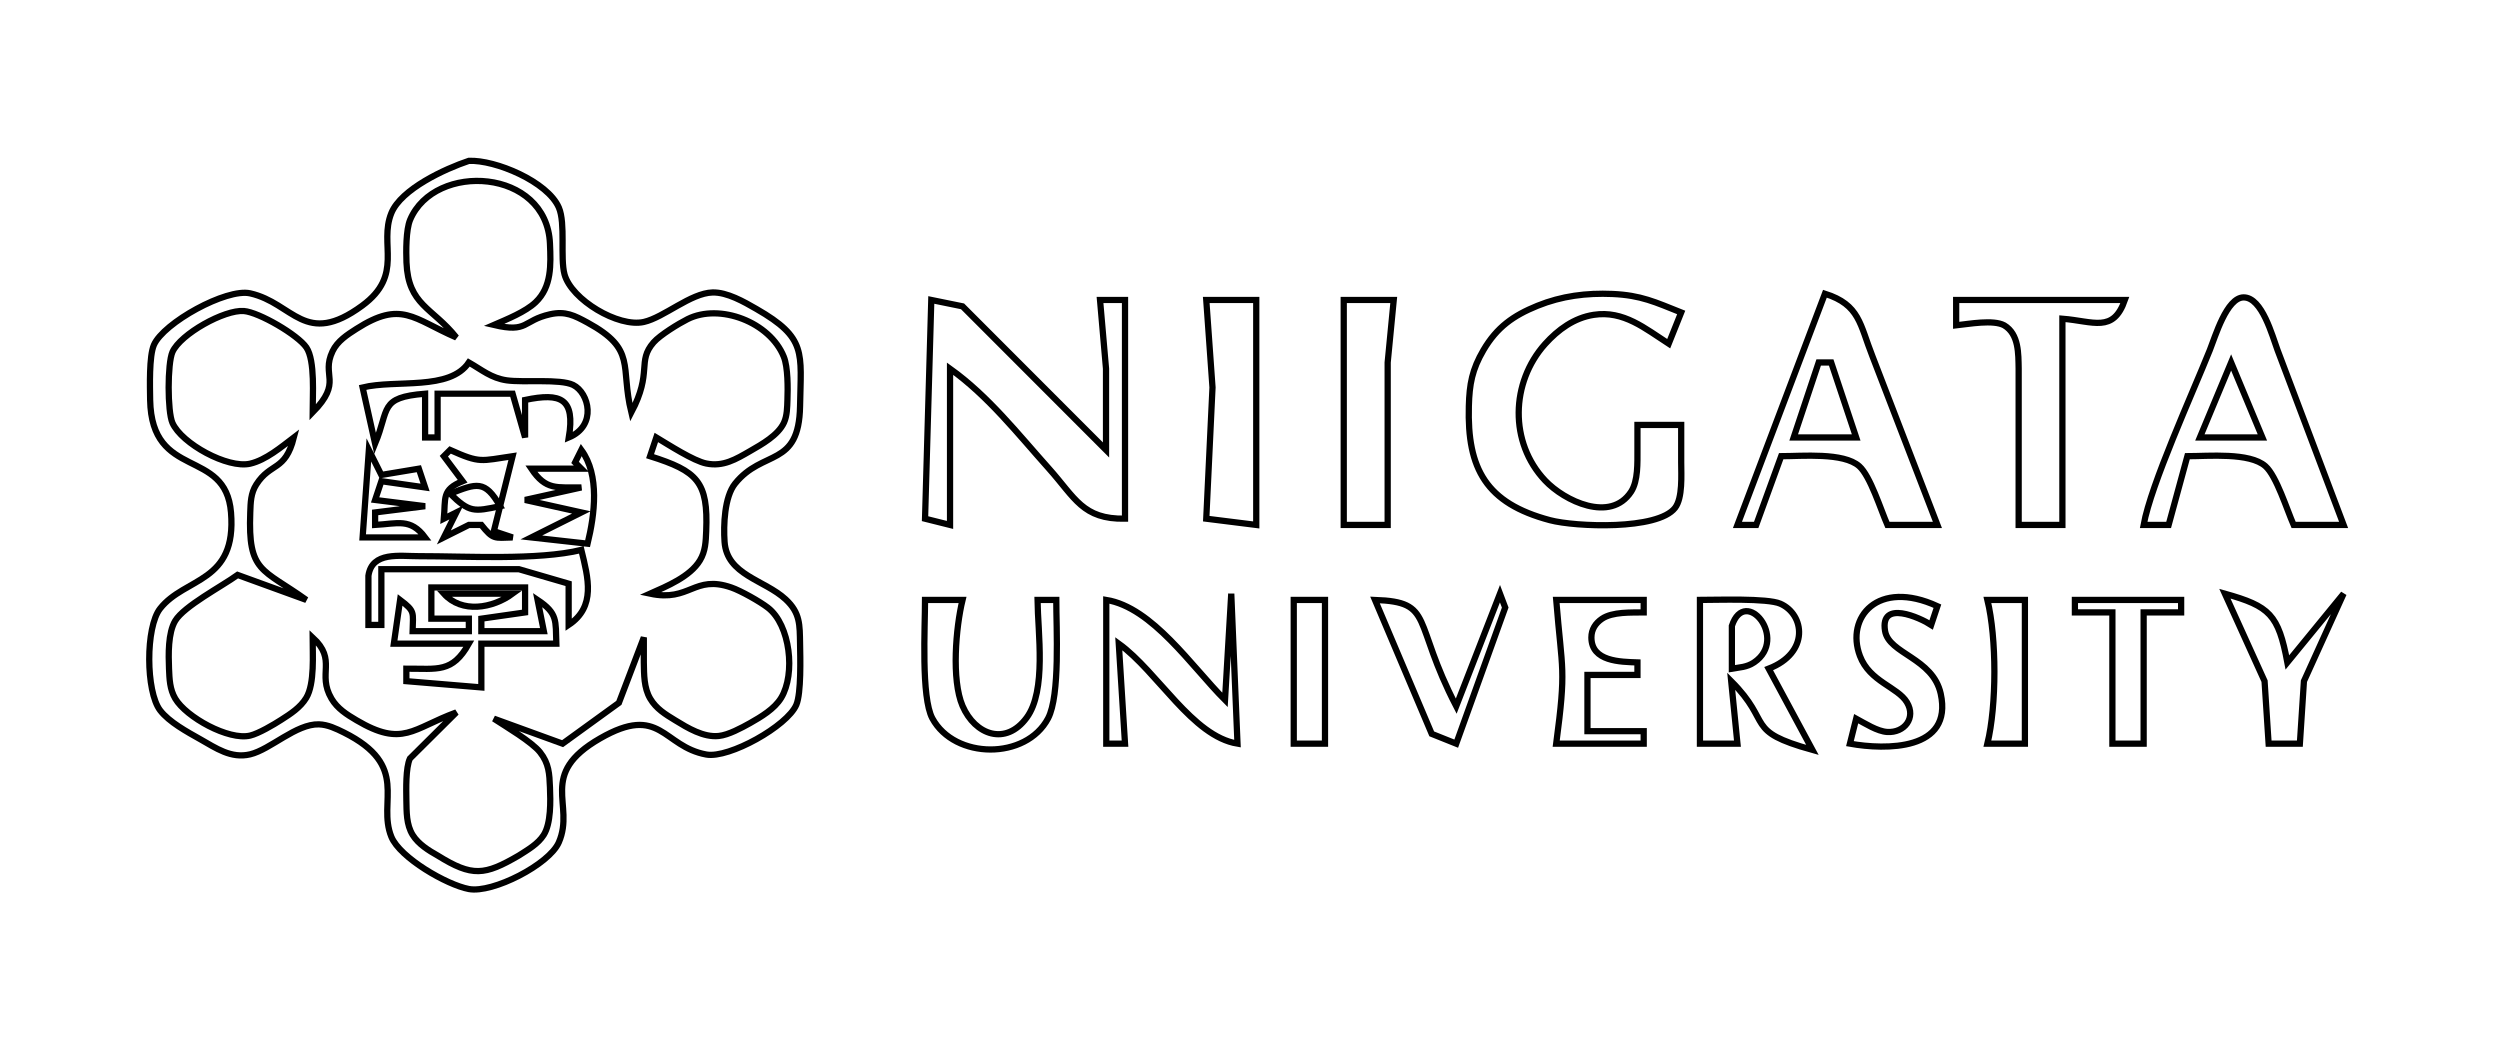
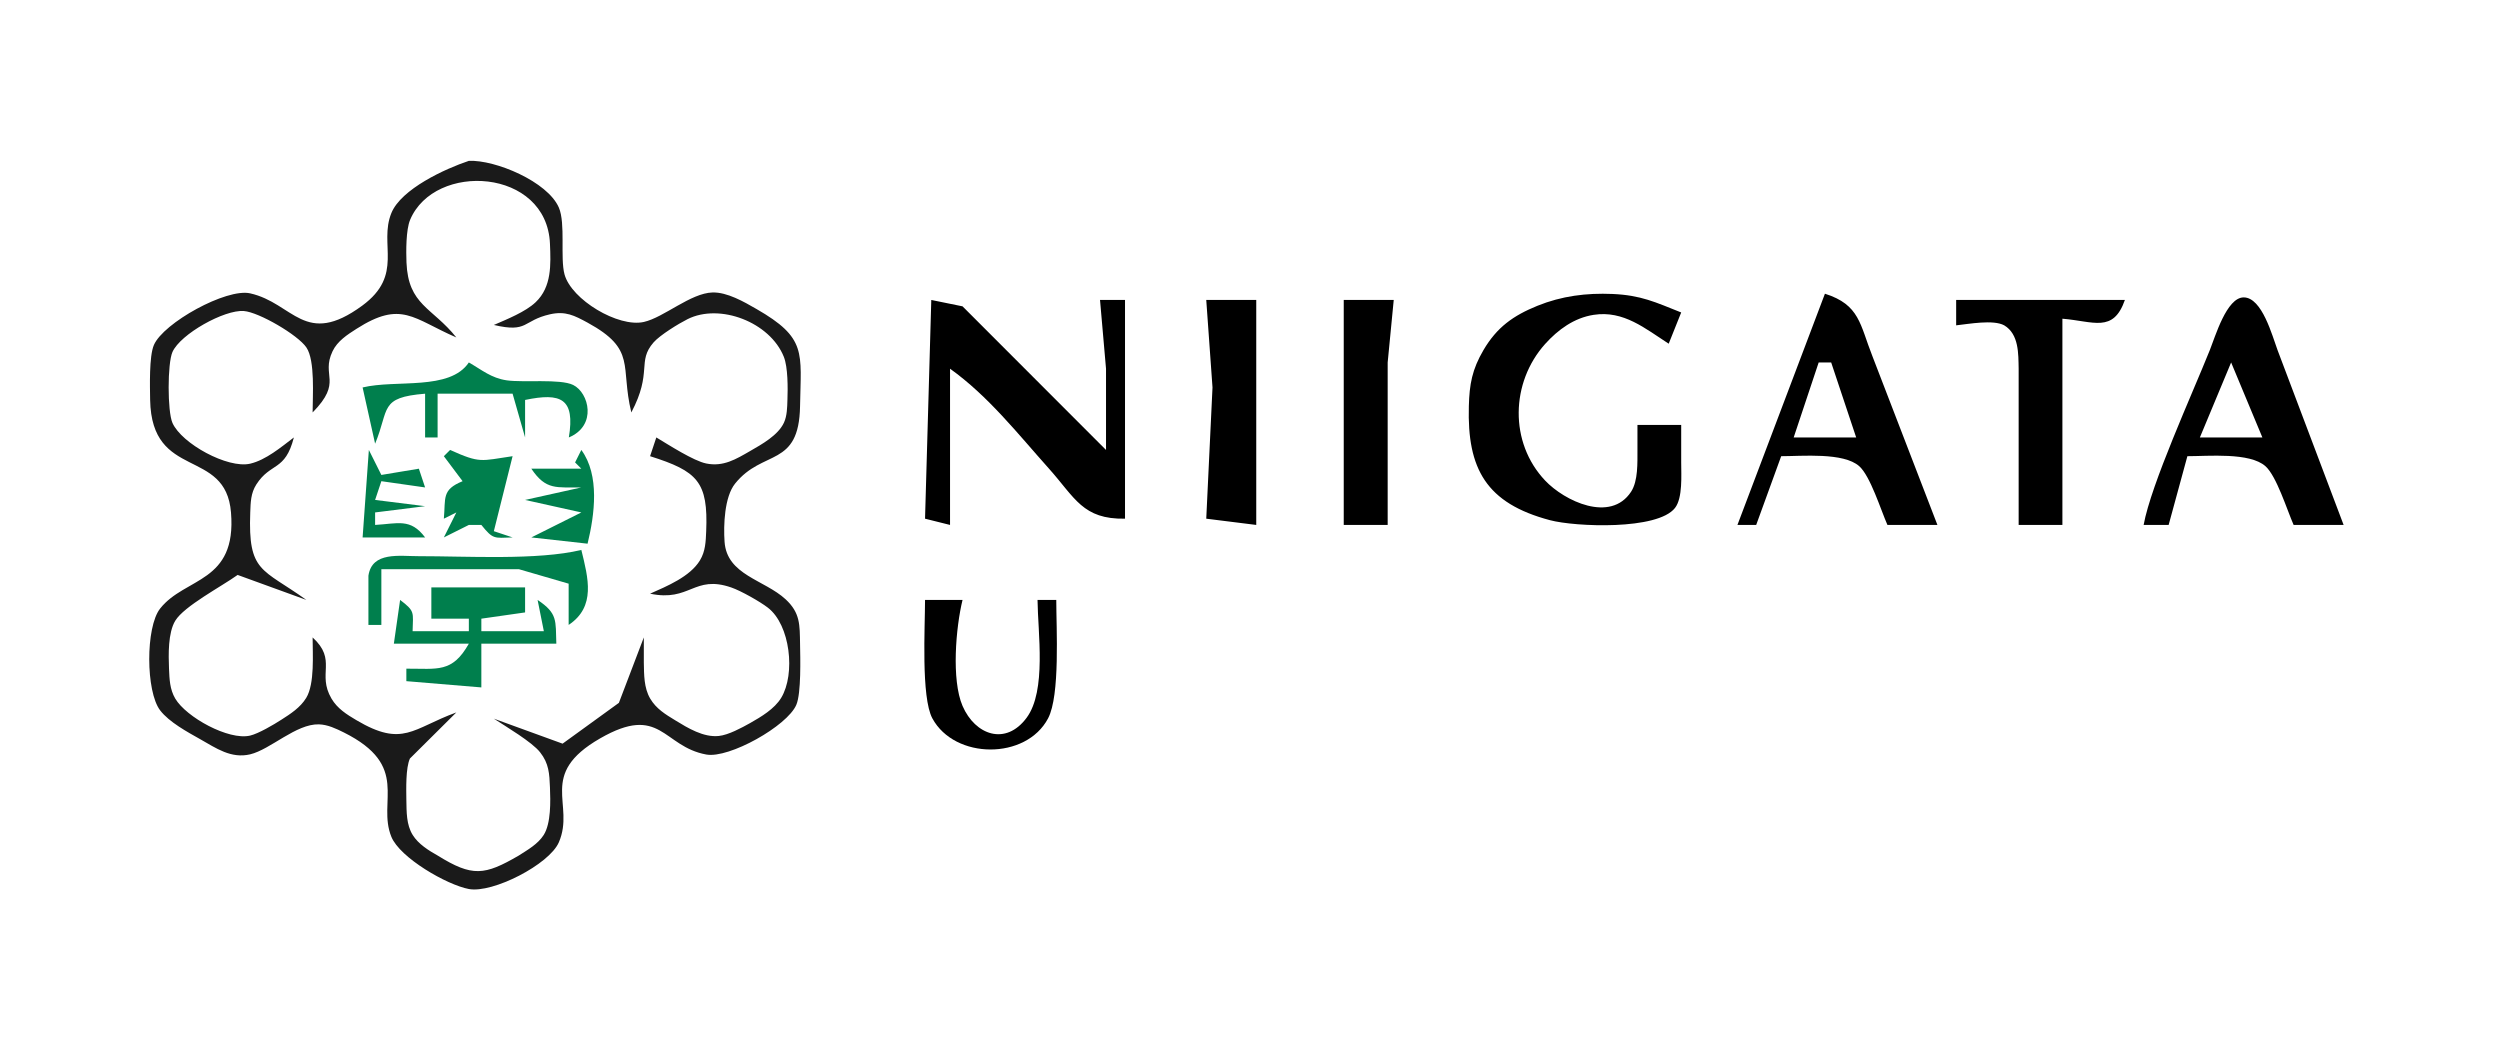
<svg xmlns="http://www.w3.org/2000/svg" width="1.143in" height="0.48in" viewBox="0 0 400 168">
-   <path id="em_in" fill="none" stroke="black" stroke-width="1" d="M 85.69,48.36            C 88.28,45.90 88.12,42.32 87.98,39.00              87.48,26.90 69.52,25.85 65.60,35.18              64.93,36.78 64.95,40.22 65.02,42.00              65.30,48.86 69.14,49.16 73.00,54.00              66.07,51.00 64.23,48.01 57.02,52.62              55.56,53.55 53.96,54.58 53.19,56.21              51.29,60.20 54.89,61.02 50.00,66.00              50.00,63.37 50.42,57.71 49.01,55.61              47.65,53.59 41.41,49.96 39.00,49.77              35.90,49.52 28.85,53.45 27.57,56.33              26.76,58.17 26.76,65.83 27.57,67.67              29.04,70.99 36.41,75.02 40.00,74.20              42.53,73.61 44.97,71.54 47.00,70.00              45.60,75.48 43.29,73.94 40.99,77.53              40.09,78.94 40.08,80.41 40.02,82.01              39.65,91.67 41.92,90.92 49.00,96.00              49.00,96.00 38.00,92.00 38.00,92.00              35.41,93.86 29.44,96.99 28.02,99.33              26.85,101.26 26.93,104.77 27.02,107.00              27.09,108.67 27.14,110.30 28.02,111.79              29.76,114.75 36.56,118.52 40.00,117.71              41.37,117.38 43.77,115.96 44.98,115.18              46.47,114.23 48.04,113.22 48.98,111.67              50.35,109.41 50.00,104.68 50.00,102.00              53.99,105.67 50.66,107.77 53.02,111.79              53.96,113.39 55.46,114.33 57.02,115.25              64.46,119.65 65.97,116.57 73.00,114.00              73.00,114.00 65.57,121.38 65.57,121.38              64.88,122.89 64.98,126.28 65.00,128.00              65.04,129.89 64.98,131.96 66.02,133.62              66.92,135.07 68.59,136.11 70.02,136.91              75.56,140.35 77.51,140.09 82.98,136.91              84.43,135.98 86.05,135.07 86.98,133.61              88.16,131.75 88.07,128.18 87.98,126.00              87.89,123.82 87.82,122.17 86.40,120.38              85.10,118.72 80.92,116.26 79.00,115.00              79.00,115.00 90.00,119.00 90.00,119.00              90.00,119.00 99.01,112.47 99.01,112.47              99.01,112.47 103.00,102.00 103.00,102.00              103.00,102.00 103.00,106.00 103.00,106.00              103.04,107.95 103.00,110.05 104.02,111.79              104.98,113.42 106.46,114.31 108.02,115.26              110.04,116.50 112.55,118.03 115.00,117.77              116.54,117.61 118.64,116.47 120.00,115.71              121.76,114.71 123.90,113.45 124.98,111.67              127.30,107.83 126.43,99.99 122.85,97.24              121.60,96.27 118.50,94.52 117.00,94.01              110.99,91.93 110.42,96.36 104.00,95.00              106.69,93.80 110.39,92.29 111.98,89.67              112.87,88.20 112.91,86.65 112.98,85.00              113.31,77.08 111.59,75.40 104.00,73.00              104.00,73.00 105.00,70.00 105.00,70.00              106.92,71.15 110.97,73.77 113.00,74.17              115.71,74.72 117.73,73.49 120.00,72.18              121.86,71.11 124.50,69.65 125.43,67.62              125.93,66.52 125.94,65.17 125.98,63.98              126.05,62.15 126.07,58.75 125.40,57.09              123.18,51.55 115.16,48.48 110.00,51.07              108.58,51.78 105.60,53.61 104.57,54.78              101.85,57.89 104.44,59.48 101.00,66.00              99.18,58.50 101.90,55.95 94.00,51.63              91.88,50.48 90.46,49.74 88.00,50.29              83.54,51.30 84.54,53.30 79.00,52.00              81.07,51.10 84.06,49.91 85.69,48.36 Z            M 81.05,60.86            C 83.73,61.25 89.60,60.58 91.69,61.60              94.22,62.84 95.56,68.10 91.00,70.00              92.03,63.75 89.74,62.80 84.00,64.00              84.00,64.00 84.00,70.00 84.00,70.00              84.00,70.00 82.00,63.00 82.00,63.00              82.00,63.00 70.00,63.00 70.00,63.00              70.00,63.00 70.00,70.00 70.00,70.00              70.00,70.00 68.00,70.00 68.00,70.00              68.00,70.00 68.00,63.00 68.00,63.00              60.61,63.60 62.32,65.41 60.00,71.00              60.00,71.00 58.00,62.00 58.00,62.00              63.36,60.70 71.94,62.57 75.00,58.00              77.10,59.20 78.56,60.49 81.05,60.86 Z            M 61.00,76.00            C 61.00,76.00 67.00,75.00 67.00,75.00              67.00,75.00 68.00,78.00 68.00,78.00              68.00,78.00 61.00,77.00 61.00,77.00              61.00,77.00 60.00,80.00 60.00,80.00              60.00,80.00 68.00,81.00 68.00,81.00              68.00,81.00 60.00,82.00 60.00,82.00              60.00,82.00 60.00,84.00 60.00,84.00              63.62,83.80 65.66,82.87 68.00,86.00              68.00,86.00 58.00,86.00 58.00,86.00              58.00,86.00 59.00,72.00 59.00,72.00              59.00,72.00 61.00,76.00 61.00,76.00 Z            M 82.00,73.00            C 82.00,73.00 79.00,85.00 79.00,85.00              79.00,85.00 82.00,86.00 82.00,86.00              79.02,86.09 78.90,86.35 77.00,84.00              77.00,84.00 75.00,84.00 75.00,84.00              75.00,84.00 71.00,86.00 71.00,86.00              71.00,86.00 73.00,82.00 73.00,82.00              73.00,82.00 71.00,83.00 71.00,83.00              71.30,79.66 70.63,78.38 74.00,77.00              74.00,77.00 71.00,73.00 71.00,73.00              71.00,73.00 72.00,72.00 72.00,72.00              76.86,74.19 76.88,73.74 82.00,73.00 Z            M 94.00,87.00            C 94.00,87.00 85.00,86.00 85.00,86.00              85.00,86.00 93.00,82.00 93.00,82.00              93.00,82.00 84.00,80.00 84.00,80.00              84.00,80.00 93.00,78.00 93.00,78.00              89.05,77.95 87.34,78.50 85.00,75.00              85.00,75.00 93.00,75.00 93.00,75.00              93.00,75.00 92.00,74.00 92.00,74.00              92.00,74.00 93.00,72.00 93.00,72.00              95.97,76.05 95.13,82.33 94.00,87.00 Z            M 58.93,92.13            C 59.50,88.21 63.93,89.01 67.00,89.00              74.54,88.99 86.03,89.69 93.00,88.00              94.10,92.51 95.36,97.08 90.97,100.00              90.97,100.00 90.97,93.40 90.97,93.40              90.97,93.40 83.00,91.08 83.00,91.08              83.00,91.08 61.00,91.08 61.00,91.08              61.00,91.08 61.00,100.00 61.00,100.00              61.00,100.00 58.93,100.00 58.93,100.00              58.93,100.00 58.93,92.13 58.93,92.13 Z            M 84.00,94.00            C 84.00,94.00 84.00,98.00 84.00,98.00              84.00,98.00 77.00,99.00 77.00,99.00              77.00,99.00 77.00,101.00 77.00,101.00              77.00,101.00 87.00,101.00 87.00,101.00              87.00,101.00 86.00,96.00 86.00,96.00              89.24,98.17 88.87,99.28 89.00,103.00              89.00,103.00 77.00,103.00 77.00,103.00              77.00,103.00 77.00,110.00 77.00,110.00              77.00,110.00 65.00,109.00 65.00,109.00              65.00,109.00 65.00,107.00 65.00,107.00              69.99,106.98 72.34,107.72 75.00,103.00              75.00,103.00 63.00,103.00 63.00,103.00              63.00,103.00 64.00,96.00 64.00,96.00              66.44,97.85 66.06,97.96 66.00,101.00              66.00,101.00 75.00,101.00 75.00,101.00              75.00,101.00 75.00,99.00 75.00,99.00              75.00,99.00 69.00,99.00 69.00,99.00              69.00,99.00 69.00,94.00 69.00,94.00              69.00,94.00 84.00,94.00 84.00,94.00 Z" />
-   <path id="em_part" fill="none" stroke="black" stroke-width="1" d="M 72.00,79.00            C 75.13,82.05 75.80,81.88 80.00,81.00              77.56,76.74 76.25,77.35 72.00,79.00 Z            M 71.00,95.00            C 73.87,98.20 78.80,97.35 82.00,95.00              82.00,95.00 71.00,95.00 71.00,95.00 Z" />
-   <path id="str_part" fill="none" stroke="black" stroke-width="1" d="M 291.00,58.00            C 291.00,58.00 287.00,70.00 287.00,70.00              287.00,70.00 297.00,70.00 297.00,70.00              297.00,70.00 293.00,58.00 293.00,58.00              293.00,58.00 291.00,58.00 291.00,58.00 Z            M 352.00,70.00            C 352.00,70.00 362.00,70.00 362.00,70.00              362.00,70.00 357.00,58.00 357.00,58.00              357.00,58.00 352.00,70.00 352.00,70.00 Z            M 280.69,105.98            C 286.22,102.22 279.25,93.68 277.11,100.15              277.11,100.15 277.11,103.00 277.11,103.00              277.11,103.00 277.11,107.00 277.11,107.00              278.34,106.78 279.47,106.80 280.69,105.98 Z" />
-   <path id="almost" fill="none" stroke="black" stroke-width="1" d="M 89.40,33.21            C 90.50,35.75 89.59,41.26 90.31,43.91              91.42,47.96 98.92,52.44 103.00,51.52              106.23,50.79 110.48,46.90 114.00,46.80              116.34,46.74 119.02,48.29 121.00,49.43              129.12,54.09 128.14,56.37 128.00,65.00              127.83,74.90 122.05,71.84 117.60,77.39              115.90,79.51 115.73,84.04 115.92,86.70              116.29,92.03 122.27,92.75 125.69,95.90              128.05,98.09 127.94,100.00 128.00,103.00              128.04,105.24 128.20,110.94 127.40,112.79              125.95,116.18 116.64,121.40 113.00,120.74              106.00,119.46 105.72,112.57 96.00,118.16              85.92,123.96 92.06,128.65 89.40,134.79              87.87,138.33 78.80,142.98 75.00,142.26              71.49,141.60 63.97,137.27 62.60,133.90              60.29,128.22 65.73,122.57 55.00,117.21              53.75,116.59 52.42,115.95 51.00,115.91              47.36,115.81 43.26,119.93 40.00,120.71              36.95,121.43 34.55,119.72 32.00,118.28              29.94,117.12 27.04,115.55 25.60,113.67              23.30,110.67 23.25,100.35 25.60,97.38              29.60,92.31 37.87,93.34 36.94,82.01              36.09,71.54 24.24,76.96 24.00,64.00              23.97,61.89 23.82,57.01 24.60,55.21              26.12,51.67 36.20,46.09 40.00,46.94              46.95,48.50 48.73,55.67 57.94,48.91              64.65,43.98 60.56,39.12 62.60,34.10              64.17,30.24 71.22,27.00 75.00,25.74              79.23,25.55 87.60,29.06 89.40,33.21 Z            M 269.00,74.00            C 269.00,75.99 269.26,79.67 268.01,81.28              265.22,84.86 252.08,84.32 248.00,83.24              237.79,80.53 234.74,75.02 235.02,65.00              235.11,61.47 235.54,59.13 237.36,56.02              239.51,52.36 242.13,50.50 246.00,48.93              249.88,47.36 253.84,46.86 258.00,47.04              262.58,47.24 264.85,48.35 269.00,50.00              269.00,50.00 267.00,55.00 267.00,55.00              263.24,52.58 259.79,49.64 255.00,50.38              251.87,50.86 249.29,52.75 247.22,55.05              241.71,61.20 241.47,70.81 247.22,76.89              250.31,80.17 257.69,83.71 260.98,78.69              262.12,76.94 261.99,74.03 262.00,72.00              262.00,72.00 262.00,68.00 262.00,68.00              262.00,68.00 269.00,68.00 269.00,68.00              269.00,68.00 269.00,74.00 269.00,74.00 Z            M 299.60,57.00            C 299.60,57.00 310.00,84.00 310.00,84.00              310.00,84.00 302.00,84.00 302.00,84.00              300.93,81.56 299.26,76.17 297.49,74.60              294.97,72.36 288.34,73.00 285.00,73.00              285.00,73.00 281.00,84.00 281.00,84.00              281.00,84.00 278.00,84.00 278.00,84.00              278.00,84.00 292.00,47.00 292.00,47.00              297.59,48.77 297.59,51.93 299.60,57.00 Z            M 353.60,56.00            C 354.45,53.89 356.28,47.59 359.01,47.59              361.96,47.59 363.59,53.78 364.42,56.00              364.42,56.00 375.00,84.00 375.00,84.00              375.00,84.00 367.00,84.00 367.00,84.00              365.93,81.56 364.26,76.17 362.49,74.60              359.97,72.36 353.34,73.00 350.00,73.00              350.00,73.00 347.00,84.00 347.00,84.00              347.00,84.00 343.00,84.00 343.00,84.00              344.17,77.52 350.78,63.04 353.60,56.00 Z            M 154.00,49.02            C 154.00,49.02 176.96,72.00 176.96,72.00              176.96,72.00 176.96,59.00 176.96,59.00              176.96,59.00 176.00,48.00 176.00,48.00              176.00,48.00 180.00,48.00 180.00,48.00              180.00,48.00 180.00,83.00 180.00,83.00              173.24,83.12 172.01,79.67 167.84,75.00              162.83,69.40 158.13,63.39 152.00,59.00              152.00,59.00 152.00,84.00 152.00,84.00              152.00,84.00 148.00,83.00 148.00,83.00              148.00,83.00 149.00,48.00 149.00,48.00              149.00,48.00 154.00,49.02 154.00,49.02 Z            M 201.00,48.00            C 201.00,48.00 201.00,84.00 201.00,84.00              201.00,84.00 193.00,83.00 193.00,83.00              193.00,83.00 194.00,62.00 194.00,62.00              194.00,62.00 193.00,48.00 193.00,48.00              193.00,48.00 201.00,48.00 201.00,48.00 Z            M 223.00,48.00            C 223.00,48.00 222.03,58.00 222.03,58.00              222.03,58.00 222.03,71.00 222.03,71.00              222.03,71.00 222.03,84.00 222.03,84.00              222.03,84.00 215.00,84.00 215.00,84.00              215.00,84.00 215.00,48.00 215.00,48.00              215.00,48.00 223.00,48.00 223.00,48.00 Z            M 340.00,48.00            C 338.13,53.33 334.99,51.40 330.00,51.00              330.00,51.00 330.00,84.00 330.00,84.00              330.00,84.00 323.00,84.00 323.00,84.00              323.00,84.00 323.00,59.00 323.00,59.00              322.95,56.63 323.06,53.48 320.69,52.06              318.95,51.11 315.05,51.84 313.00,52.06              313.00,52.06 313.00,48.00 313.00,48.00              313.00,48.00 340.00,48.00 340.00,48.00 Z            M 198.00,119.00            C 190.74,117.80 185.28,107.54 179.00,103.00              179.00,103.00 180.00,119.00 180.00,119.00              180.00,119.00 177.00,119.00 177.00,119.00              177.00,119.00 177.00,96.00 177.00,96.00              184.37,97.19 190.67,106.66 196.00,112.00              196.00,112.00 197.00,95.00 197.00,95.00              197.00,95.00 198.00,119.00 198.00,119.00 Z            M 240.84,97.22            C 240.84,97.22 233.00,119.00 233.00,119.00              233.00,119.00 229.08,117.43 229.08,117.43              229.08,117.43 220.00,96.00 220.00,96.00              229.52,96.34 225.91,99.31 233.00,113.00              233.00,113.00 240.00,95.00 240.00,95.00              240.00,95.00 240.84,97.22 240.84,97.22 Z            M 301.98,117.13            C 304.72,117.29 306.62,114.89 305.12,112.38              303.64,109.92 299.16,109.10 297.60,104.96              295.28,98.80 300.46,92.61 310.00,97.00              310.00,97.00 309.00,100.00 309.00,100.00              307.23,98.85 300.79,95.90 301.62,100.96              302.23,104.65 309.27,105.27 310.53,111.01              312.53,120.17 301.70,120.02 296.00,119.00              296.00,119.00 297.00,115.00 297.00,115.00              298.39,115.75 300.39,117.04 301.98,117.13 Z            M 366.00,106.00            C 366.00,106.00 375.00,95.00 375.00,95.00              375.00,95.00 368.65,109.00 368.65,109.00              368.65,109.00 368.00,119.00 368.00,119.00              368.00,119.00 363.00,119.00 363.00,119.00              363.00,119.00 362.35,109.00 362.35,109.00              362.35,109.00 356.00,95.00 356.00,95.00              363.19,97.02 364.56,98.33 366.00,106.00 Z            M 154.00,96.00            C 152.93,100.39 152.20,108.77 154.00,112.96              156.02,117.64 160.92,119.38 164.26,114.85              167.46,110.52 166.05,101.21 166.00,96.00              166.00,96.00 169.00,96.00 169.00,96.00              169.00,100.56 169.63,111.26 167.69,114.95              164.17,121.63 152.75,121.56 149.17,114.95              147.35,111.57 148.00,100.32 148.00,96.00              148.00,96.00 154.00,96.00 154.00,96.00 Z            M 212.00,96.00            C 212.00,96.00 212.00,119.00 212.00,119.00              212.00,119.00 207.00,119.00 207.00,119.00              207.00,119.00 207.00,96.00 207.00,96.00              207.00,96.00 212.00,96.00 212.00,96.00 Z            M 263.00,96.00            C 263.00,96.00 263.00,98.00 263.00,98.00              261.02,98.03 258.01,97.87 256.32,99.02              255.29,99.72 254.63,100.72 254.63,102.00              254.63,105.88 259.27,105.90 262.00,106.00              262.00,106.00 262.00,108.00 262.00,108.00              262.00,108.00 254.00,108.00 254.00,108.00              254.00,108.00 254.00,117.00 254.00,117.00              254.00,117.00 263.00,117.00 263.00,117.00              263.00,117.00 263.00,119.00 263.00,119.00              263.00,119.00 249.00,119.00 249.00,119.00              250.62,106.73 249.95,107.68 249.00,96.00              249.00,96.00 263.00,96.00 263.00,96.00 Z            M 284.85,96.60            C 288.74,98.29 289.59,104.46 283.00,107.00              283.00,107.00 290.00,120.00 290.00,120.00              278.97,116.93 283.77,115.78 277.00,109.00              277.00,109.00 278.00,119.00 278.00,119.00              278.00,119.00 272.00,119.00 272.00,119.00              272.00,119.00 272.00,96.00 272.00,96.00              274.69,96.00 282.80,95.70 284.85,96.60 Z            M 324.00,96.00            C 324.00,96.00 324.00,119.00 324.00,119.00              324.00,119.00 318.00,119.00 318.00,119.00              319.49,112.86 319.49,102.14 318.00,96.00              318.00,96.00 324.00,96.00 324.00,96.00 Z            M 349.00,96.00            C 349.00,96.00 349.00,98.00 349.00,98.00              349.00,98.00 343.00,98.00 343.00,98.00              343.00,98.00 343.00,119.00 343.00,119.00              343.00,119.00 338.00,119.00 338.00,119.00              338.00,119.00 338.00,98.00 338.00,98.00              338.00,98.00 332.00,98.00 332.00,98.00              332.00,98.00 332.00,96.00 332.00,96.00              332.00,96.00 349.00,96.00 349.00,96.00 Z" />
+   <path id="emblem-inner1" fill="#007f4d" stroke="none" stroke-width="1" d="M 81.05,60.86            C 83.73,61.25 89.60,60.58 91.69,61.60              94.22,62.84 95.56,68.10 91.00,70.00              92.03,63.75 89.74,62.80 84.00,64.00              84.00,64.00 84.00,70.00 84.00,70.00              84.00,70.00 82.00,63.00 82.00,63.00              82.00,63.00 70.00,63.00 70.00,63.00              70.00,63.00 70.00,70.00 70.00,70.00              70.00,70.00 68.00,70.00 68.00,70.00              68.00,70.00 68.00,63.00 68.00,63.00              60.61,63.60 62.32,65.41 60.00,71.00              60.00,71.00 58.00,62.00 58.00,62.00              63.36,60.70 71.94,62.57 75.00,58.00              77.10,59.20 78.56,60.49 81.05,60.86 Z            M 61.00,76.00            C 61.00,76.00 67.00,75.00 67.00,75.00              67.00,75.00 68.00,78.00 68.00,78.00              68.00,78.00 61.00,77.00 61.00,77.00              61.00,77.00 60.00,80.00 60.00,80.00              60.00,80.00 68.00,81.00 68.00,81.00              68.00,81.00 60.00,82.00 60.00,82.00              60.00,82.00 60.00,84.00 60.00,84.00              63.62,83.80 65.66,82.87 68.00,86.00              68.00,86.00 58.00,86.00 58.00,86.00              58.00,86.00 59.00,72.00 59.00,72.00              59.00,72.00 61.00,76.00 61.00,76.00 Z            M 82.00,73.00            C 82.00,73.00 79.00,85.00 79.00,85.00              79.00,85.00 82.00,86.00 82.00,86.00              79.02,86.09 78.90,86.35 77.00,84.00              77.00,84.00 75.00,84.00 75.00,84.00              75.00,84.00 71.00,86.00 71.00,86.00              71.00,86.00 73.00,82.00 73.00,82.00              73.00,82.00 71.00,83.00 71.00,83.00              71.30,79.66 70.63,78.38 74.00,77.00              74.00,77.00 71.00,73.00 71.00,73.00              71.00,73.00 72.00,72.00 72.00,72.00              76.86,74.19 76.88,73.74 82.00,73.00 Z            M 94.00,87.00            C 94.00,87.00 85.00,86.00 85.00,86.00              85.00,86.00 93.00,82.00 93.00,82.00              93.00,82.00 84.00,80.00 84.00,80.00              84.00,80.00 93.00,78.00 93.00,78.00              89.05,77.95 87.34,78.50 85.00,75.00              85.00,75.00 93.00,75.00 93.00,75.00              93.00,75.00 92.00,74.00 92.00,74.00              92.00,74.00 93.00,72.00 93.00,72.00              95.97,76.05 95.13,82.33 94.00,87.00 Z            M 58.93,92.13            C 59.50,88.21 63.93,89.01 67.00,89.00              74.54,88.99 86.03,89.69 93.00,88.00              94.10,92.51 95.36,97.08 90.97,100.00              90.97,100.00 90.97,93.40 90.97,93.40              90.97,93.40 83.00,91.08 83.00,91.08              83.00,91.08 61.00,91.08 61.00,91.08              61.00,91.08 61.00,100.00 61.00,100.00              61.00,100.00 58.93,100.00 58.93,100.00              58.93,100.00 58.93,92.13 58.93,92.13 Z            M 84.00,94.00            C 84.00,94.00 84.00,98.00 84.00,98.00              84.00,98.00 77.00,99.00 77.00,99.00              77.00,99.00 77.00,101.00 77.00,101.00              77.00,101.00 87.00,101.00 87.00,101.00              87.00,101.00 86.00,96.00 86.00,96.00              89.24,98.17 88.87,99.28 89.00,103.00              89.00,103.00 77.00,103.00 77.00,103.00              77.00,103.00 77.00,110.00 77.00,110.00              77.00,110.00 65.00,109.00 65.00,109.00              65.00,109.00 65.00,107.00 65.00,107.00              69.99,106.98 72.34,107.72 75.00,103.00              75.00,103.00 63.00,103.00 63.00,103.00              63.00,103.00 64.00,96.00 64.00,96.00              66.44,97.85 66.06,97.96 66.00,101.00              66.00,101.00 75.00,101.00 75.00,101.00              75.00,101.00 75.00,99.00 75.00,99.00              75.00,99.00 69.00,99.00 69.00,99.00              69.00,99.00 69.00,94.00 69.00,94.00              69.00,94.00 84.00,94.00 84.00,94.00 Z" />
+   <path id="emblem-inner2" fill="none" stroke="none" stroke-width="1" d="M 72.00,79.00            C 75.13,82.05 75.80,81.88 80.00,81.00              77.56,76.74 76.25,77.35 72.00,79.00 Z            M 71.00,95.00            C 73.87,98.20 78.80,97.35 82.00,95.00              82.00,95.00 71.00,95.00 71.00,95.00 Z" />
+   <path id="emblem-outer" fill="#1a1a1a" stroke="none" stroke-width="1" d="M 85.69,48.36            C 88.28,45.90 88.12,42.32 87.98,39.00              87.48,26.90 69.52,25.85 65.60,35.18              64.93,36.78 64.95,40.22 65.02,42.00              65.30,48.86 69.14,49.16 73.00,54.00              66.07,51.00 64.23,48.01 57.02,52.62              55.56,53.55 53.96,54.58 53.19,56.21              51.29,60.20 54.89,61.02 50.00,66.00              50.00,63.37 50.42,57.71 49.01,55.61              47.65,53.59 41.41,49.96 39.00,49.77              35.90,49.52 28.85,53.45 27.57,56.33              26.76,58.17 26.76,65.83 27.57,67.67              29.04,70.99 36.41,75.02 40.00,74.20              42.53,73.61 44.97,71.54 47.00,70.00              45.60,75.48 43.29,73.94 40.99,77.53              40.09,78.94 40.08,80.41 40.02,82.01              39.65,91.67 41.92,90.92 49.00,96.00              49.00,96.00 38.00,92.00 38.00,92.00              35.41,93.86 29.44,96.99 28.02,99.33              26.85,101.26 26.93,104.77 27.02,107.00              27.09,108.67 27.14,110.30 28.02,111.79              29.76,114.75 36.56,118.52 40.00,117.71              41.37,117.38 43.77,115.96 44.98,115.18              46.47,114.23 48.04,113.22 48.98,111.67              50.35,109.41 50.00,104.68 50.00,102.00              53.99,105.67 50.66,107.77 53.02,111.79              53.96,113.39 55.46,114.33 57.02,115.25              64.46,119.65 65.97,116.57 73.00,114.00              73.00,114.00 65.57,121.38 65.57,121.38              64.88,122.89 64.98,126.28 65.00,128.00              65.04,129.89 64.98,131.96 66.02,133.62              66.92,135.07 68.59,136.11 70.02,136.91              75.56,140.35 77.51,140.09 82.98,136.91              84.43,135.98 86.05,135.07 86.98,133.61              88.16,131.75 88.07,128.18 87.98,126.00              87.89,123.82 87.82,122.17 86.40,120.38              85.10,118.72 80.92,116.26 79.00,115.00              79.00,115.00 90.00,119.00 90.00,119.00              90.00,119.00 99.01,112.47 99.01,112.47              99.01,112.47 103.00,102.00 103.00,102.00              103.00,102.00 103.00,106.00 103.00,106.00              103.04,107.95 103.00,110.05 104.02,111.79              104.98,113.42 106.46,114.31 108.02,115.26              110.04,116.50 112.55,118.03 115.00,117.77              116.54,117.61 118.64,116.47 120.00,115.71              121.76,114.71 123.90,113.45 124.98,111.67              127.30,107.83 126.43,99.99 122.85,97.24              121.60,96.27 118.50,94.52 117.00,94.01              110.99,91.93 110.42,96.36 104.00,95.00              106.69,93.80 110.39,92.29 111.98,89.67              112.87,88.20 112.91,86.65 112.98,85.00              113.31,77.08 111.59,75.40 104.00,73.00              104.00,73.00 105.00,70.00 105.00,70.00              106.92,71.15 110.97,73.77 113.00,74.17              115.71,74.72 117.73,73.49 120.00,72.18              121.86,71.11 124.50,69.65 125.43,67.62              125.93,66.52 125.94,65.17 125.98,63.98              126.05,62.15 126.07,58.75 125.40,57.09              123.18,51.55 115.16,48.48 110.00,51.07              108.58,51.78 105.60,53.61 104.57,54.78              101.85,57.89 104.44,59.48 101.00,66.00              99.18,58.50 101.90,55.95 94.00,51.63              91.88,50.48 90.46,49.74 88.00,50.29              83.54,51.30 84.54,53.30 79.00,52.00              81.07,51.10 84.06,49.91 85.69,48.36 Z            M 89.40,33.21            C 90.50,35.75 89.59,41.26 90.31,43.91              91.42,47.96 98.92,52.44 103.00,51.52              106.23,50.79 110.48,46.90 114.00,46.80              116.34,46.74 119.02,48.29 121.00,49.43              129.12,54.09 128.14,56.37 128.00,65.00              127.83,74.90 122.05,71.84 117.60,77.39              115.90,79.51 115.73,84.04 115.92,86.70              116.29,92.03 122.27,92.75 125.69,95.90              128.05,98.09 127.94,100.00 128.00,103.00              128.04,105.24 128.20,110.94 127.40,112.79              125.95,116.18 116.64,121.40 113.00,120.74              106.00,119.46 105.72,112.57 96.00,118.16              85.92,123.96 92.06,128.65 89.40,134.79              87.87,138.33 78.80,142.98 75.00,142.26              71.49,141.60 63.97,137.27 62.60,133.90              60.29,128.22 65.73,122.57 55.00,117.21              53.75,116.59 52.42,115.95 51.00,115.91              47.36,115.81 43.26,119.93 40.00,120.71              36.95,121.43 34.55,119.72 32.00,118.28              29.94,117.12 27.04,115.55 25.60,113.67              23.30,110.67 23.25,100.35 25.60,97.38              29.60,92.31 37.87,93.34 36.94,82.01              36.09,71.54 24.24,76.96 24.00,64.00              23.97,61.89 23.82,57.01 24.60,55.21              26.12,51.67 36.20,46.09 40.00,46.94              46.95,48.50 48.73,55.67 57.94,48.91              64.65,43.98 60.56,39.12 62.60,34.10              64.17,30.24 71.22,27.00 75.00,25.74              79.23,25.55 87.60,29.06 89.40,33.21 Z" />
+   <path id="str-niigata" fill="black" stroke="none" stroke-width="1" d="M 154.00,49.02            C 154.00,49.02 176.96,72.00 176.96,72.00              176.96,72.00 176.96,59.00 176.96,59.00              176.96,59.00 176.00,48.00 176.00,48.00              176.00,48.00 180.00,48.00 180.00,48.00              180.00,48.00 180.00,83.00 180.00,83.00              173.24,83.12 172.01,79.67 167.84,75.00              162.83,69.40 158.13,63.39 152.00,59.00              152.00,59.00 152.00,84.00 152.00,84.00              152.00,84.00 148.00,83.00 148.00,83.00              148.00,83.00 149.00,48.00 149.00,48.00              149.00,48.00 154.00,49.02 154.00,49.02 Z            M 201.00,48.00            C 201.00,48.00 201.00,84.00 201.00,84.00              201.00,84.00 193.00,83.00 193.00,83.00              193.00,83.00 194.00,62.00 194.00,62.00              194.00,62.00 193.00,48.00 193.00,48.00              193.00,48.00 201.00,48.00 201.00,48.00 Z            M 223.00,48.00            C 223.00,48.00 222.03,58.00 222.03,58.00              222.03,58.00 222.03,71.00 222.03,71.00              222.03,71.00 222.03,84.00 222.03,84.00              222.03,84.00 215.00,84.00 215.00,84.00              215.00,84.00 215.00,48.00 215.00,48.00              215.00,48.00 223.00,48.00 223.00,48.00 Z     M 269.00,74.00            C 269.00,75.99 269.26,79.67 268.01,81.28              265.22,84.86 252.08,84.32 248.00,83.24              237.79,80.53 234.74,75.02 235.02,65.00              235.11,61.47 235.54,59.13 237.36,56.02              239.51,52.36 242.13,50.50 246.00,48.93              249.88,47.36 253.84,46.86 258.00,47.04              262.58,47.24 264.85,48.35 269.00,50.00              269.00,50.00 267.00,55.00 267.00,55.00              263.24,52.58 259.79,49.64 255.00,50.38              251.87,50.86 249.29,52.75 247.22,55.05              241.71,61.20 241.47,70.81 247.22,76.89              250.31,80.17 257.69,83.71 260.98,78.69              262.12,76.94 261.99,74.03 262.00,72.00              262.00,72.00 262.00,68.00 262.00,68.00              262.00,68.00 269.00,68.00 269.00,68.00              269.00,68.00 269.00,74.00 269.00,74.00 Z            M 299.60,57.00            C 299.60,57.00 310.00,84.00 310.00,84.00              310.00,84.00 302.00,84.00 302.00,84.00              300.93,81.56 299.26,76.17 297.49,74.60              294.97,72.36 288.34,73.00 285.00,73.00              285.00,73.00 281.00,84.00 281.00,84.00              281.00,84.00 278.00,84.00 278.00,84.00              278.00,84.00 292.00,47.00 292.00,47.00              297.59,48.77 297.59,51.93 299.60,57.00 Z     M 291.00,58.00            C 291.00,58.00 287.00,70.00 287.00,70.00              287.00,70.00 297.00,70.00 297.00,70.00              297.00,70.00 293.00,58.00 293.00,58.00              293.00,58.00 291.00,58.00 291.00,58.00 Z            M 340.00,48.00            C 338.13,53.33 334.99,51.40 330.00,51.00              330.00,51.00 330.00,84.00 330.00,84.00              330.00,84.00 323.00,84.00 323.00,84.00              323.00,84.00 323.00,59.00 323.00,59.00              322.95,56.63 323.06,53.48 320.69,52.06              318.95,51.11 315.05,51.84 313.00,52.06              313.00,52.06 313.00,48.00 313.00,48.00              313.00,48.00 340.00,48.00 340.00,48.00 Z            M 353.60,56.00            C 354.45,53.89 356.28,47.59 359.01,47.59              361.96,47.59 363.59,53.78 364.42,56.00              364.42,56.00 375.00,84.00 375.00,84.00              375.00,84.00 367.00,84.00 367.00,84.00              365.93,81.56 364.26,76.17 362.49,74.60              359.97,72.36 353.34,73.00 350.00,73.00              350.00,73.00 347.00,84.00 347.00,84.00              347.00,84.00 343.00,84.00 343.00,84.00              344.17,77.52 350.78,63.04 353.60,56.00 Z            M 352.00,70.00            C 352.00,70.00 362.00,70.00 362.00,70.00              362.00,70.00 357.00,58.00 357.00,58.00              357.00,58.00 352.00,70.00 352.00,70.00 Z" />
+   <path id="str-university" fill="black" stroke="none" stroke-width="1" d="            M 154.00,96.00            C 152.93,100.39 152.20,108.77 154.00,112.96              156.02,117.64 160.92,119.38 164.26,114.85              167.46,110.52 166.05,101.21 166.00,96.00              166.00,96.00 169.00,96.00 169.00,96.00              169.00,100.56 169.63,111.26 167.69,114.95              164.17,121.63 152.75,121.56 149.17,114.95              147.35,111.57 148.00,100.32 148.00,96.00              148.00,96.00 154.00,96.00 154.00,96.00 Z     M 198.00,119.00            Z 192.74,119.00 179.00,101.00 179.00,119.00        180.00,119.00 177.00,119.00 177.00,96.00              181.37,96.00  195.00,114.00 195.00,95.00              198.00,95.00 198.00,119.00 198.00,119.00 Z            M 212.00,96.00            C 212.00,96.00 212.00,119.00 212.00,119.00              212.00,119.00 207.00,119.00 207.00,119.00              207.00,119.00 207.00,96.00 207.00,96.00              207.00,96.00 212.00,96.00 212.00,96.00 Z            M 240.84,97.22            C 240.84,97.22 233.00,119.00 233.00,119.00              233.00,119.00 229.08,117.43 229.08,117.43              229.08,117.43 220.00,96.00 220.00,96.00              229.52,96.34 225.91,99.31 233.00,113.00              233.00,113.00 240.00,95.00 240.00,95.00              240.00,95.00 240.84,97.22 240.84,97.22 Z            M 263.00,96.00            C 263.00,96.00 263.00,98.00 263.00,98.00              261.02,98.03 258.01,97.87 256.32,99.02              255.29,99.72 254.63,100.72 254.63,102.00              254.63,105.88 259.27,105.90 262.00,106.00              262.00,106.00 262.00,108.00 262.00,108.00              262.00,108.00 254.00,108.00 254.00,108.00              254.00,108.00 254.00,117.00 254.00,117.00              254.00,117.00 263.00,117.00 263.00,117.00              263.00,117.00 263.00,119.00 263.00,119.00              263.00,119.00 249.00,119.00 249.00,119.00              250.62,106.73 249.95,107.68 249.00,96.00              249.00,96.00 263.00,96.00 263.00,96.00 Z            M 284.85,96.60            C 288.74,98.29 289.59,104.46 283.00,107.00              283.00,107.00 290.00,120.00 290.00,120.00              278.97,116.93 283.77,115.78 277.00,109.00              277.00,109.00 278.00,119.00 278.00,119.00              278.00,119.00 272.00,119.00 272.00,119.00              272.00,119.00 272.00,96.00 272.00,96.00              274.69,96.00 282.80,95.70 284.85,96.60 Z            M 280.69,105.98            C 286.22,102.22 279.25,93.68 277.11,100.15              277.11,100.15 277.11,103.00 277.11,103.00              277.11,103.00 277.11,107.00 277.11,107.00              278.34,106.78 279.47,106.80 280.69,105.98 Z            M 301.98,117.13            C 304.72,117.29 306.62,114.89 305.12,112.38              303.64,109.92 299.16,109.10 297.60,104.96              295.28,98.80 300.46,92.61 310.00,97.00              310.00,97.00 309.00,100.00 309.00,100.00              307.23,98.85 300.79,95.90 301.62,100.96              302.23,104.65 309.27,105.27 310.53,111.01              312.53,120.17 301.70,120.02 296.00,119.00              296.00,119.00 297.00,115.00 297.00,115.00              298.39,115.75 300.39,117.04 301.98,117.13 Z     M 324.00,96.00            C 324.00,96.00 324.00,119.00 324.00,119.00              324.00,119.00 318.00,119.00 318.00,119.00              319.49,112.86 319.49,102.14 318.00,96.00              318.00,96.00 324.00,96.00 324.00,96.00 Z            M 349.00,96.00            C 349.00,96.00 349.00,98.00 349.00,98.00              349.00,98.00 343.00,98.00 343.00,98.00              343.00,98.00 343.00,119.00 343.00,119.00              343.00,119.00 338.00,119.00 338.00,119.00              338.00,119.00 338.00,98.00 338.00,98.00              338.00,98.00 332.00,98.00 332.00,98.00              332.00,98.00 332.00,96.00 332.00,96.00              332.00,96.00 349.00,96.00 349.00,96.00 Z            M 366.00,106.00            C 366.00,106.00 375.00,95.00 375.00,95.00              375.00,95.00 368.65,109.00 368.65,109.00              368.65,109.00 368.00,119.00 368.00,119.00              368.00,119.00 363.00,119.00 363.00,119.00              363.00,119.00 362.35,109.00 362.35,109.00              362.35,109.00 356.00,95.00 356.00,95.00              363.19,97.02 364.56,98.33 366.00,106.00 Z" />
+   <path id="str-inner" fill="none" stroke="none" stroke-width="1" d="M 291.00,58.00            C 291.00,58.00 287.00,70.00 287.00,70.00              287.00,70.00 297.00,70.00 297.00,70.00              297.00,70.00 293.00,58.00 293.00,58.00              293.00,58.00 291.00,58.00 291.00,58.00 Z            M 352.00,70.00            C 352.00,70.00 362.00,70.00 362.00,70.00              362.00,70.00 357.00,58.00 357.00,58.00              357.00,58.00 352.00,70.00 352.00,70.00 Z            M 280.69,105.98            C 286.22,102.22 279.25,93.68 277.11,100.15              277.11,100.15 277.11,103.00 277.11,103.00              277.11,103.00 277.11,107.00 277.11,107.00              278.34,106.78 279.47,106.80 280.69,105.98 Z" />
</svg>
